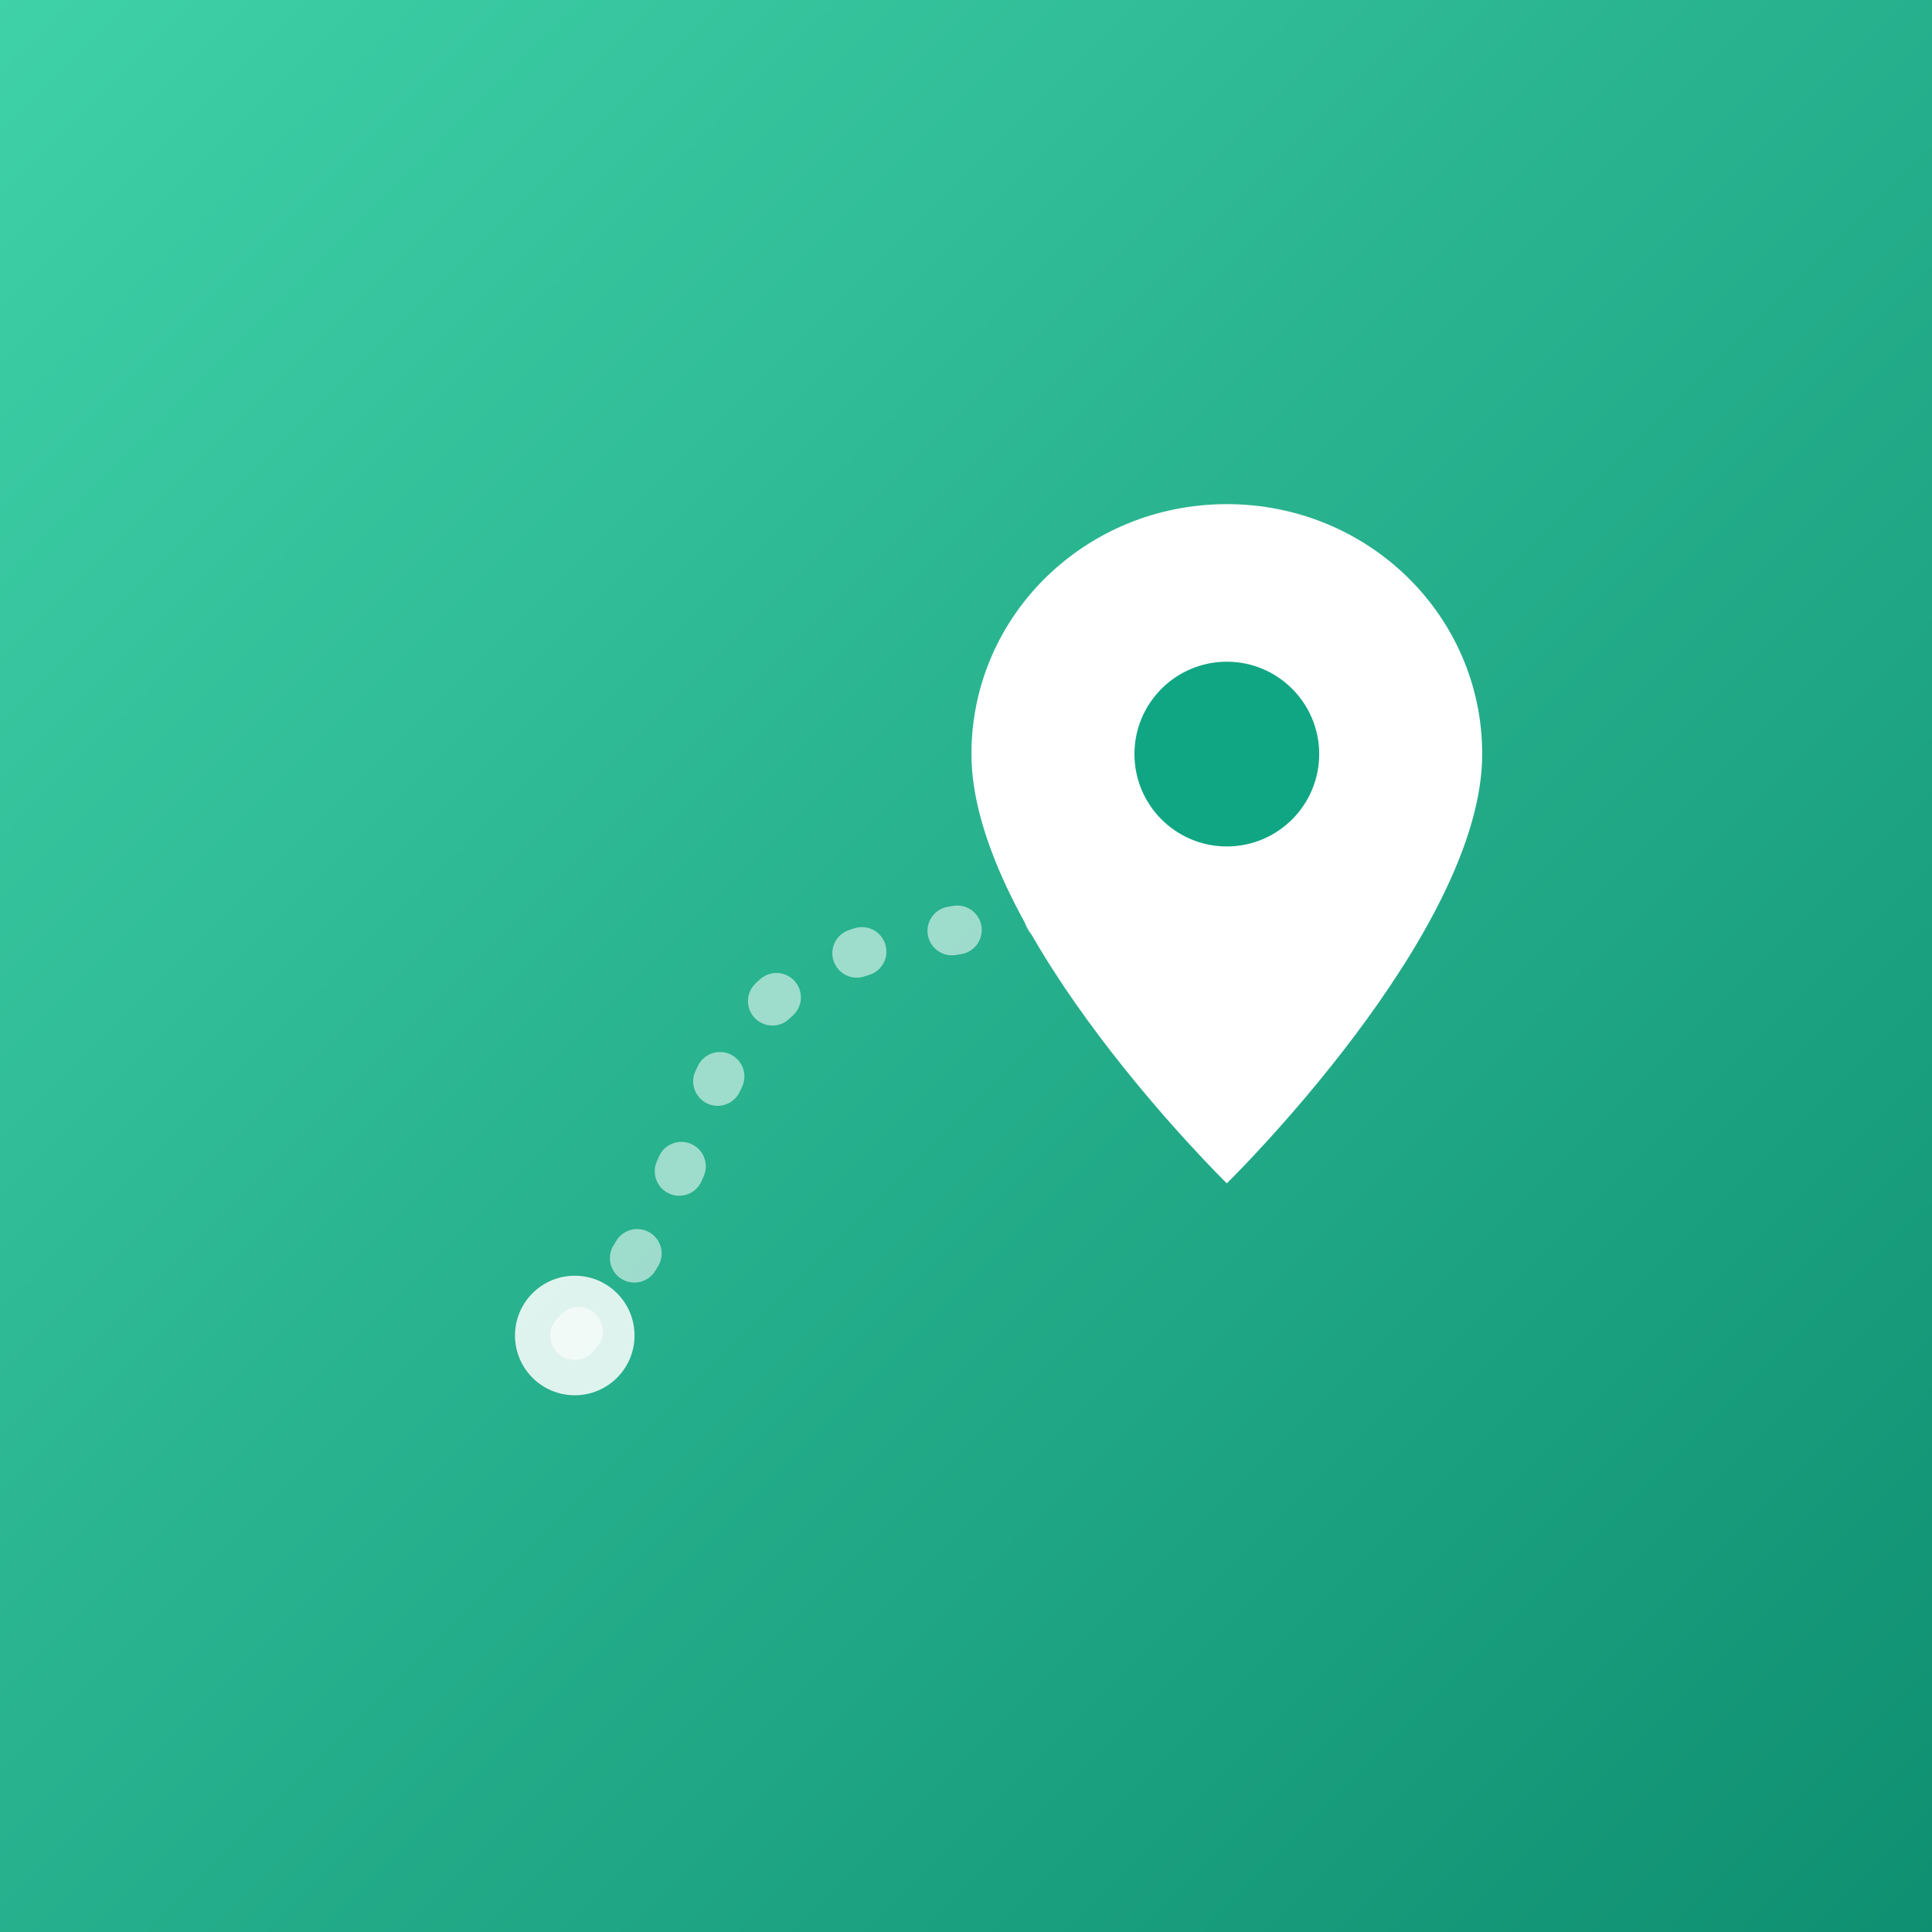
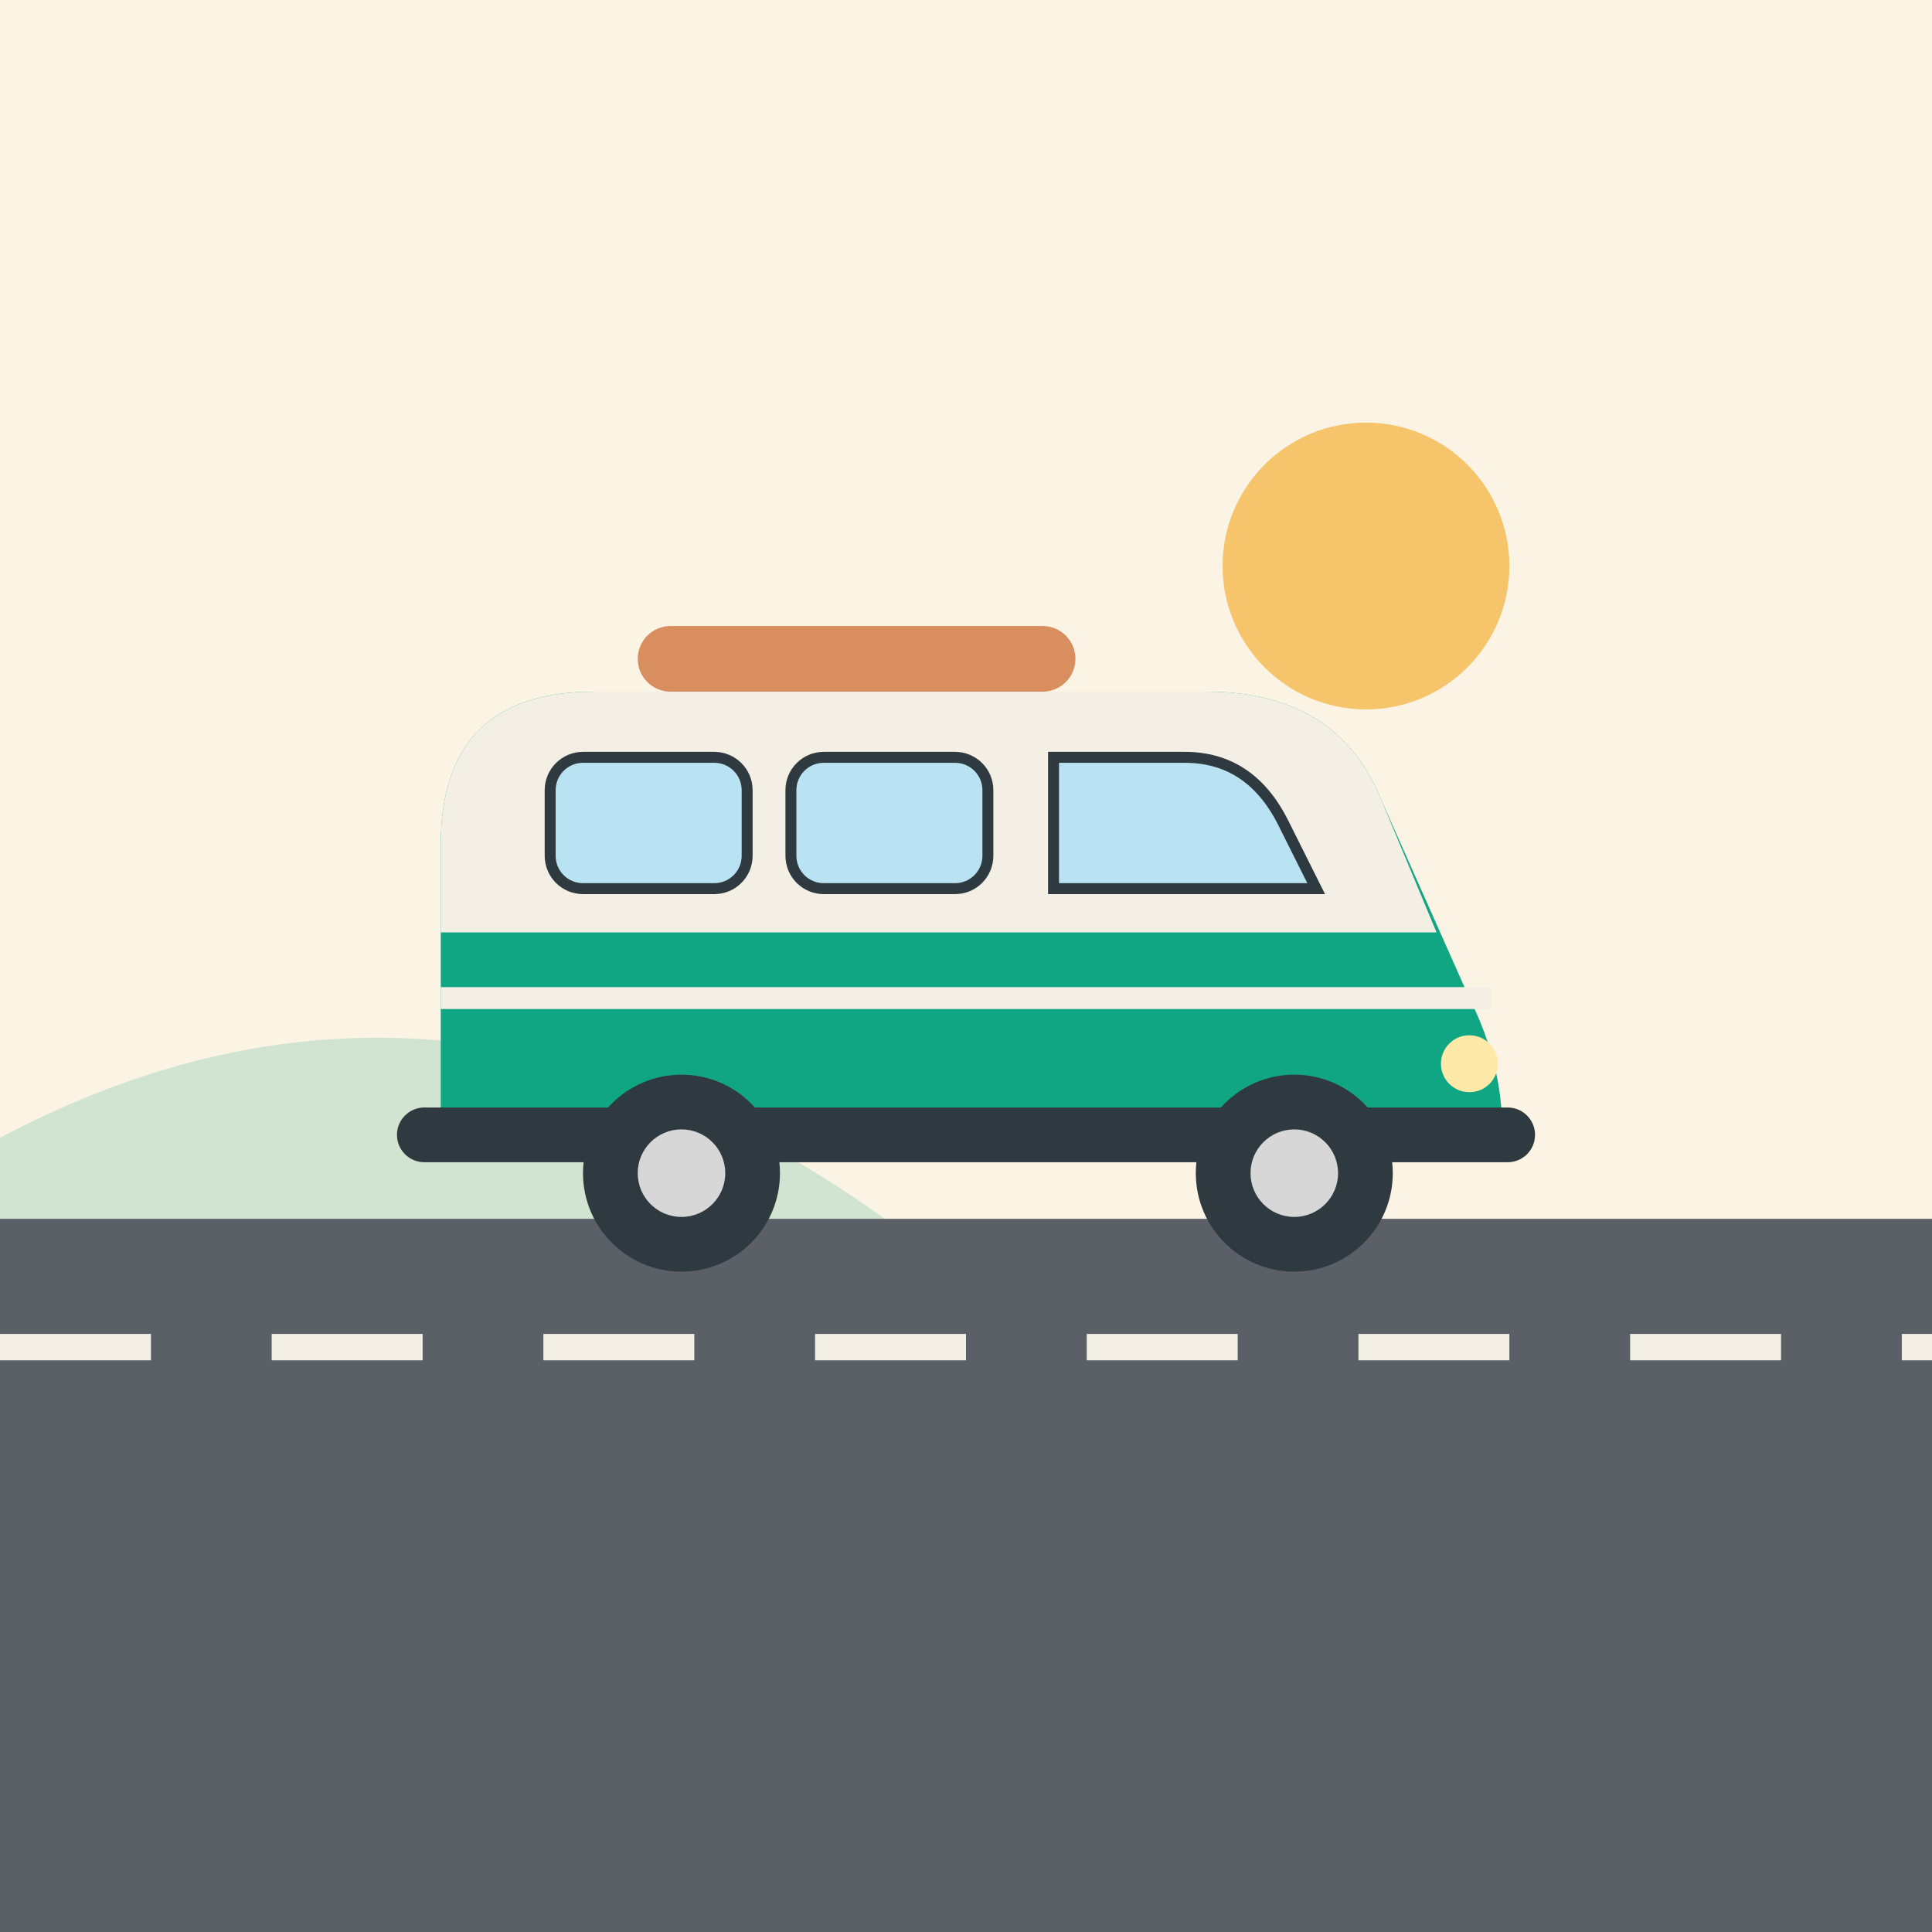
<svg xmlns="http://www.w3.org/2000/svg" viewBox="0 0 512 512">
-   <defs>
-     <linearGradient id="bg" x1="0" y1="0" x2="1" y2="1">
-       <stop offset="0" stop-color="#3fd1a8" />
-       <stop offset="1" stop-color="#0e8f71" />
-     </linearGradient>
-   </defs>
-   <rect width="512" height="512" fill="url(#bg)" />
-   <g transform="translate(256 256) scale(0.72) translate(-256 -256)">
-     <path d="M112 392 C 170 330, 150 270, 220 250 S 330 250, 352 190" fill="none" stroke="#ffffff" stroke-opacity="0.55" stroke-width="18" stroke-linecap="round" stroke-dasharray="2 34" />
-     <circle cx="112" cy="392" r="22" fill="#ffffff" fill-opacity="0.85" />
-     <path d="M352 86c-52 0-94 41-94 92 0 66 94 158 94 158s94-92 94-158c0-51-42-92-94-92z" fill="#ffffff" />
-     <circle cx="352" cy="178" r="34" fill="#11a683" />
+   <rect width="512" height="512" fill="#fbf3e4" />
+   <circle cx="362" cy="150" r="38" fill="#f6c56b" />
+   <path d="M-40 327.0 Q 100 223.0 240 327.0 T 560 327.0 V333.0 H-40 Z" fill="#11a683" fill-opacity="0.18" />
+   <rect x="0" y="323.0" width="512" height="189.0" fill="#5b5f66" />
+   <line x1="0" y1="357.0" x2="512" y2="357.0" stroke="#f4efe4" stroke-width="7" stroke-dasharray="40 32" />
+   <g transform="translate(256 250) scale(2.9) translate(-118 -73)">
+     <path d="M70 92 V64 q0 -14 14 -14 h56 q12 0 16 10 l8 18 q3 6 3 12 v2 z" fill="#11a683" />
+     <path d="M70 72 V64 q0 -14 14 -14 h56 q12 0 16 10 l5 12 z" fill="#f4efe4" />
+     <rect x="80" y="56" width="18" height="12" rx="3" fill="#b9e3f2" stroke="#2f3a40" stroke-width="1" />
+     <rect x="102" y="56" width="18" height="12" rx="3" fill="#b9e3f2" stroke="#2f3a40" stroke-width="1" />
+     <path d="M126 56 h12 q6 0 9 6 l3 6 h-24 z" fill="#b9e3f2" stroke="#2f3a40" stroke-width="1" />
+     <rect x="88" y="44" width="40" height="6" rx="3" fill="#d98e5f" />
+     <path d="M70 78 h96" stroke="#f4efe4" stroke-width="2" />
+     <circle cx="164" cy="84" r="2.6" fill="#ffe9a8" />
+     <rect x="66" y="88" width="104" height="5" rx="2.5" fill="#2f3a40" />
+     <circle cx="92" cy="94" r="9" fill="#2f3a40" />
+     <circle cx="92" cy="94" r="4" fill="#d7d7d7" />
+     <circle cx="148" cy="94" r="9" fill="#2f3a40" />
+     <circle cx="148" cy="94" r="4" fill="#d7d7d7" />
  </g>
</svg>
